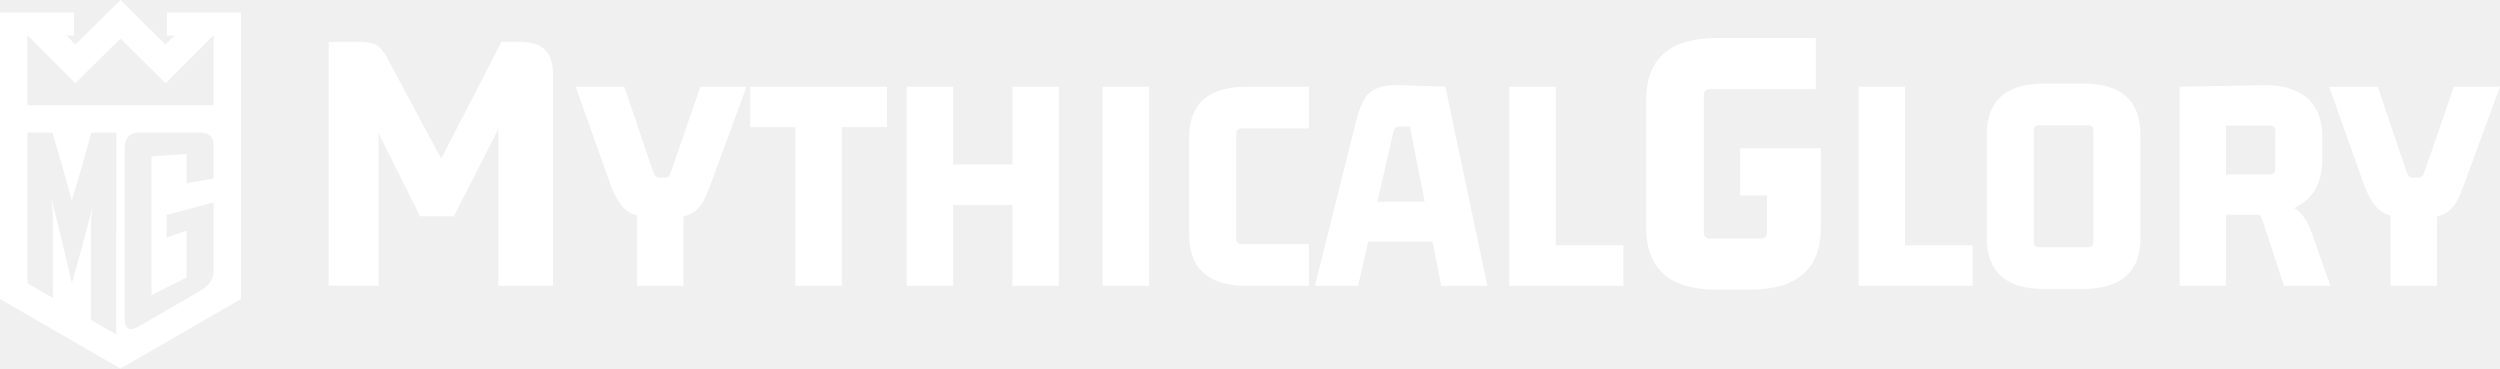
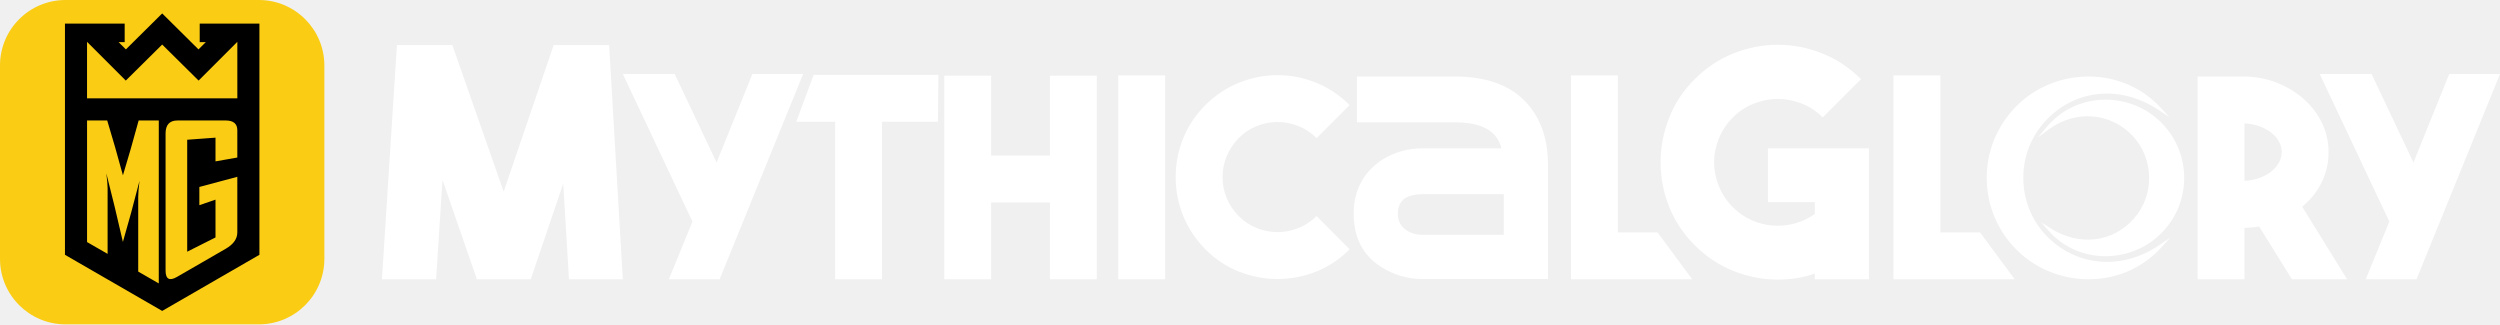
- <svg xmlns="http://www.w3.org/2000/svg" id="Layer_2" data-name="Layer 2" viewBox="0 0 1168.09 172.21">
+ <svg xmlns="http://www.w3.org/2000/svg" id="Layer_2" data-name="Layer 2" viewBox="0 0 1442.15 187.11">
  <defs>
    <style>
      .cls-1 {
+         fill: #facc14;
+       }
+ 
+       .cls-2 {
        fill-rule: evenodd;
      }

-       .cls-1, .cls-2 {
+       .cls-3 {
        fill: #fff;
      }
    </style>
  </defs>
  <g id="Layer_1-2" data-name="Layer 1">
    <g>
-       <path class="cls-1" d="M98.13,5.87h-20.12v10.76h3.5l-4.2,4.2L56.29,0l-21.03,20.82-4.2-4.2h3.5V5.87H0v133.84l56.29,32.5,56.29-32.5V5.87h-14.45ZM54.32,109.13v47.17c-1.99-1.15-3.97-2.29-5.95-3.43-1.98-1.15-3.97-2.29-5.95-3.43v-43.16c0-2.2.25-5.3.74-9.33-1.6,6.24-3.19,12.35-4.8,18.3-1.58,5.82-3.2,11.49-4.8,17.03-1.6-6.97-3.19-13.82-4.81-20.51-1.58-6.55-3.2-12.97-4.8-19.24.49,3.76.74,6.62.74,8.56v38.12c-1.99-1.14-3.97-2.29-5.95-3.43-1.98-1.14-3.96-2.28-5.94-3.43V61.93h11.66c1.52,5.02,3.05,10.14,4.55,15.38,1.53,5.34,3.04,10.81,4.56,16.38,1.52-5.01,3.05-10.13,4.55-15.37,1.53-5.34,3.03-10.81,4.55-16.39h11.67v47.19ZM12.79,49.14V16.44l22.43,22.43,21.07-20.87,21.07,20.87,22.43-22.43v32.7H12.79ZM99.79,83.41c-2.11.37-4.21.74-6.32,1.11-2.1.37-4.21.75-6.32,1.11v-13.73c-2.73.2-5.46.41-8.19.6-2.73.2-5.46.41-8.18.6v64.8c2.73-1.38,5.46-2.75,8.18-4.12,2.73-1.37,5.46-2.75,8.19-4.12v-21.87c-3.11,1.07-6.23,2.12-9.34,3.19v-10.55c3.66-.98,7.32-1.97,10.99-2.94,3.66-.98,7.33-1.95,10.99-2.94v32.21c-.02,3.72-2.24,6.85-6.65,9.41-4.71,2.72-9.41,5.44-14.12,8.15-4.7,2.72-9.41,5.43-14.12,8.14-4.41,2.54-6.63,1.32-6.64-3.63v-79.43c.02-4.95,2.29-7.45,6.81-7.47h28.07c4.41.03,6.63,1.89,6.65,5.58v15.9Z" />
+       <path class="cls-3" d="M319.4,26.01h31.98l7.9,135.09h-31.06l-3.31-55.14-18.75,55.14h-31.06l-19.85-57.34-3.68,57.34h-31.24l8.64-135.09h31.98l29.59,84.54,28.85-84.54Z" />
+       <path class="cls-3" d="M385.85,161.1l13.6-33.28-40.16-85.12h29.92l24.16,51.04,20.64-51.04h29.28l-48.16,118.4h-29.28Z" />
+       <path class="cls-3" d="M541.35,43.18l-.32,27.04h-32.24v90.88h-27.04v-90.88h-22.4l10-27.04h72Z" />
+       <path class="cls-3" d="M605.67,43.66h27.04v117.44h-27.04v-44.32h-33.92v44.32h-27.04V43.66h27.04v46.08h33.92v-46.08Z" />
+       <path class="cls-3" d="M672.13,161.1h-27.04V43.5h27.04v117.6Z" />
+       <path class="cls-3" d="M736.93,160.94c-7.58,0-14.96-1.41-22.16-4.24-7.2-2.82-13.68-7.12-19.44-12.88-5.55-5.65-9.79-12.02-12.72-19.12-2.94-7.09-4.4-14.58-4.4-22.48s1.46-15.54,4.4-22.64c2.93-7.09,7.17-13.41,12.72-18.96s12.26-10.08,19.52-12.96c7.25-2.88,14.64-4.32,22.16-4.32s14.88,1.44,22.08,4.32c7.2,2.88,13.68,7.2,19.44,12.96l-19.04,19.04c-3.09-3.09-6.61-5.41-10.56-6.96-3.95-1.54-7.95-2.32-12-2.32s-8.03.77-11.92,2.32c-3.9,1.55-7.39,3.87-10.48,6.96-2.99,3.1-5.28,6.56-6.88,10.4s-2.4,7.9-2.4,12.16.8,8.29,2.4,12.08c1.6,3.79,3.89,7.23,6.88,10.32,3.09,3.1,6.58,5.42,10.48,6.96,3.89,1.55,7.87,2.32,11.92,2.32s8.05-.77,12-2.32c3.94-1.55,7.46-3.87,10.56-6.96l19.04,19.2c-5.76,5.76-12.22,10.06-19.36,12.88-7.15,2.83-14.56,4.24-22.24,4.24Z" />
+       <path class="cls-3" d="M976.16,161.1h-69.92V43.5h27.04v90.56h22.88l20,27.04Z" />
+       <path class="cls-3" d="M1162.2,161.1h-69.92V43.5h27.04v90.56h22.88l20,27.04Z" />
+       <path class="cls-3" d="M1078.13,85.56v75.54h-31.25v-3.31c-3.43,1.23-6.96,2.11-10.57,2.67-3.62.55-7.2.83-10.75.83-8.7,0-17.22-1.65-25.55-4.96-8.33-3.31-15.81-8.27-22.42-14.89-6.62-6.62-11.55-14.06-14.79-22.33-3.25-8.27-4.87-16.75-4.87-25.46s1.62-17.21,4.87-25.55c3.25-8.33,8.18-15.81,14.79-22.42s14.09-11.58,22.42-14.89c8.33-3.31,16.85-4.96,25.55-4.96s17.21,1.65,25.55,4.96c8.33,3.31,15.81,8.27,22.42,14.89l-22.06,22.05c-3.55-3.55-7.6-6.22-12.13-7.99-4.53-1.78-9.13-2.67-13.78-2.67s-9.25.89-13.78,2.67c-4.54,1.78-8.58,4.44-12.13,7.99-3.55,3.56-6.25,7.6-8.09,12.13-1.84,4.53-2.76,9.13-2.76,13.78s.92,9.25,2.76,13.78c1.84,4.53,4.53,8.58,8.09,12.13,3.19,3.19,6.77,5.67,10.75,7.44,3.98,1.78,8.09,2.82,12.31,3.12,4.23.31,8.42-.09,12.59-1.19,4.16-1.1,8.02-2.94,11.58-5.51v-6.8h-27.02v-31.06h58.26Z" />
+       <path class="cls-3" d="M1303.24,130.7c-1.39.22-2.77.38-4.16.48-1.39.11-2.83.21-4.32.32v29.6h-27.04V44.14h27.04c6.72.11,13.01,1.33,18.88,3.67,5.87,2.34,11.01,5.49,15.44,9.43,4.42,3.94,7.89,8.52,10.4,13.74,2.5,5.22,3.76,10.81,3.76,16.78,0,6.29-1.33,12.12-4,17.5-2.67,5.38-6.4,10.04-11.2,13.98l25.92,41.86h-31.84l-18.88-30.4ZM1294.76,104.3c2.88-.11,5.62-.61,8.24-1.52,2.61-.9,4.9-2.1,6.88-3.6,1.97-1.49,3.52-3.22,4.64-5.2,1.12-1.97,1.68-4.08,1.68-6.32s-.56-4.32-1.68-6.24-2.67-3.62-4.64-5.12c-1.98-1.49-4.27-2.69-6.88-3.6-2.62-.9-5.36-1.41-8.24-1.52v33.12Z" />
+       <path class="cls-3" d="M1364.71,161.1l13.6-33.28-40.16-85.12h29.92l24.16,51.04,20.64-51.04h29.28l-48.16,118.4h-29.28Z" />
      <g>
-         <path class="cls-2" d="M249.21,20.28c6.1,1.56,9.15,6.4,9.15,14.54v98.72h-25.49V60.3l-20.82,40.74h-15.79l-19.38-38.77v71.25h-23.33V19.56h14.18c2.75,0,5.03.3,6.82.9,2.27.72,4.37,2.87,6.28,6.46l25.31,47.2,28.18-54.56h7.9c2.63,0,4.96.24,7,.72Z" />
-         <path class="cls-2" d="M297.68,133.53v-32.81c-1.46-.39-2.83-.97-4.1-1.76-3.22-2.05-6.06-6.45-8.5-13.18l-16.11-45.26h22.71l13.77,40.58c.39,1.08,1.17,1.71,2.34,1.9h3.08c1.07,0,1.85-.63,2.34-1.9l14.06-40.58h21.53l-16.7,45.41c-1.37,3.61-2.54,6.35-3.52,8.2-2.15,3.81-5.23,6.15-9.23,7.03v32.37h-21.68Z" />
-         <path class="cls-2" d="M371.65,133.53V59.41h-21.09v-18.9h63.87v18.9h-21.09v74.12h-21.68Z" />
-         <path class="cls-2" d="M473.02,95.74h-27.69v37.79h-21.68V40.52h21.68v36.33h27.69v-36.33h21.68v93.02h-21.68v-37.79Z" />
-         <path class="cls-2" d="M515.21,133.53V40.52h21.68v93.02h-21.68Z" />
-         <path class="cls-2" d="M611.59,133.53h-29.59c-17.38-.1-26.17-7.91-26.37-23.44v-46.14c.1-15.43,8.89-23.24,26.37-23.44h29.59v19.48h-31.93c-1.17.1-1.86.78-2.05,2.05v49.95c.1,1.17.78,1.86,2.05,2.05h31.93v19.48Z" />
-         <path class="cls-2" d="M673.41,133.53l-4.1-20.65h-30.03l-4.69,20.65h-20.21l19.04-76.17c1.46-5.86,3.17-10.06,5.13-12.6,2.93-3.61,8.15-5.27,15.67-4.98l21.09.73,19.63,93.02h-21.53ZM643.53,94.27h22.12l-6.88-35.16h-5.57c-.88.1-1.56.78-2.05,2.05l-7.62,33.11Z" />
-         <path class="cls-2" d="M758.52,133.53h-53.32V40.52h21.68v74.12h31.64v18.9Z" />
-         <path class="cls-2" d="M801.43,135.33c-21.3-.12-32.07-9.69-32.31-28.72v-60.13c.12-18.9,10.89-28.48,32.31-28.72h47.02v23.87h-49.9c-1.44.12-2.27.96-2.51,2.51v64.79c.12,1.44.96,2.27,2.51,2.51h24.59c1.44-.12,2.27-.96,2.51-2.51v-17.59h-12.56v-22.08h37.69v37.33c-.12,18.91-10.89,28.48-32.31,28.72h-17.05Z" />
-         <path class="cls-2" d="M921.71,133.53h-53.32V40.52h21.68v74.12h31.64v18.9Z" />
-         <path class="cls-2" d="M928.3,62.49c.1-15.43,8.88-23.24,26.37-23.44h19.04c17.38.1,26.17,7.91,26.37,23.44v49.07c-.1,15.43-8.89,23.24-26.37,23.44h-19.04c-17.38-.1-26.17-7.91-26.37-23.44v-49.07ZM952.32,58.53c-1.17.1-1.86.78-2.05,2.05v52.88c.1,1.17.78,1.86,2.05,2.05h23.73c1.17-.1,1.85-.78,2.05-2.05v-52.88c-.1-1.17-.78-1.85-2.05-2.05h-23.73Z" />
-         <path class="cls-2" d="M1018.39,133.53V40.52l39.55-.73c4.59-.1,8.74.49,12.45,1.76,9.76,3.42,14.65,10.89,14.65,22.41v11.28c0,.78-.05,1.61-.15,2.49-.68,9.08-4.98,15.58-12.89,19.48,3.22,1.96,5.81,5.47,7.76,10.55l9.08,25.78h-21.68l-10.11-30.91c-.1-.29-.2-.54-.29-.73-.39-1.07-1.12-1.61-2.2-1.61h-14.5v33.25h-21.68ZM1040.07,58.68v22.85h20.95c1.17-.1,1.85-.78,2.05-2.05v-18.75c-.1-1.17-.78-1.85-2.05-2.05h-20.95Z" />
-         <path class="cls-2" d="M1116.97,133.53v-32.81c-1.46-.39-2.83-.97-4.1-1.76-3.22-2.05-6.06-6.45-8.5-13.18l-16.11-45.26h22.71l13.77,40.58c.39,1.08,1.17,1.71,2.34,1.9h3.08c1.07,0,1.85-.63,2.34-1.9l14.06-40.58h21.53l-16.7,45.41c-1.37,3.61-2.54,6.35-3.52,8.2-2.15,3.81-5.23,6.15-9.23,7.03v32.37h-21.68Z" />
+         <rect class="cls-1" width="187.11" height="187.11" rx="37.8" ry="37.8" />
+         <path class="cls-2" d="M135.25,13.6h-20.05v10.72h3.49l-4.18,4.18-20.95-20.75-20.95,20.75-4.18-4.18h3.49v-10.72h-34.45v133.38l56.09,32.38,56.09-32.38V13.6h-14.4ZM91.59,116.49v47.01c-1.98-1.15-3.96-2.28-5.93-3.42-1.98-1.14-3.95-2.29-5.93-3.42v-43.01c0-2.19.25-5.29.74-9.3-1.6,6.22-3.18,12.31-4.79,18.23-1.58,5.8-3.19,11.45-4.78,16.97-1.6-6.95-3.18-13.77-4.79-20.43-1.58-6.53-3.19-12.92-4.78-19.17.48,3.74.74,6.6.74,8.53v37.98c-1.98-1.14-3.96-2.29-5.93-3.42-1.97-1.14-3.95-2.28-5.92-3.41v-70.15h11.62c1.51,5,3.03,10.11,4.53,15.33,1.52,5.32,3.03,10.78,4.54,16.33,1.51-4.99,3.03-10.1,4.53-15.32,1.52-5.32,3.02-10.77,4.54-16.33h11.62v47.03ZM50.21,56.72V24.13l22.35,22.35,21-20.79,21,20.79,22.35-22.35v32.59H50.21ZM136.9,90.87c-2.1.37-4.2.74-6.3,1.11-2.1.37-4.2.74-6.29,1.11v-13.68c-2.72.2-5.44.4-8.16.6-2.72.2-5.44.4-8.16.6v64.58c2.72-1.37,5.44-2.74,8.16-4.11,2.72-1.37,5.44-2.74,8.16-4.11v-21.79c-3.1,1.06-6.21,2.12-9.31,3.18v-10.51c3.65-.98,7.3-1.96,10.95-2.93,3.65-.97,7.3-1.95,10.95-2.93v32.1c-.02,3.71-2.23,6.83-6.63,9.38-4.69,2.71-9.38,5.42-14.07,8.13-4.69,2.71-9.38,5.41-14.07,8.12-4.4,2.53-6.6,1.32-6.62-3.62v-79.15c.02-4.94,2.28-7.42,6.79-7.45h27.97c4.39.03,6.6,1.88,6.63,5.56v15.85Z" />
+       </g>
+       <path class="cls-3" d="M879.23,57.88c-9.13-9.12-22.58-13.74-39.95-13.74h-56.52v26.44h56.52c15.52,0,24.33,4.91,26.84,14.98h-45.67c-8.48,0-16.43,2.32-23.62,6.89l-.03.02-.03.02c-10.55,7.26-15.89,17.61-15.89,30.76,0,13.84,5.37,24.2,15.97,30.81,7.18,4.56,15.13,6.88,23.61,6.88h72.52v-65.93c0-15.5-4.62-27.99-13.74-37.13ZM867.47,111.99v23.45h-47.02c-3.99,0-7.29-1.09-10.09-3.34-2.69-2.13-3.99-5.03-3.99-8.85s1.27-6.64,3.88-8.77c2.79-1.65,6.22-2.48,10.19-2.48h47.02Z" />
+       <g>
+         <path class="cls-3" d="M1179.75,135.21c-16.71-18.19-16.8-46.75-.2-65.01,17-18.71,43.28-21.5,65.39-6.93l6.52,4.3-5.33-5.71c-10.51-11.26-24.96-17.55-40.69-17.72-16.12-.17-31.65,6.2-42.65,17.48-10.94,11.23-16.89,26-16.73,41.58.15,15.59,6.39,30.23,17.56,41.23,10.8,10.64,25.73,16.66,41.17,16.66.52,0,1.05,0,1.58-.02,15.64-.42,29.93-6.86,40.24-18.16l5.38-5.9-6.59,4.5c-21.65,14.78-48.65,12.19-65.64-6.31Z" />
+         <path class="cls-3" d="M1183,131.74l-5.52-3.49,4.32,4.9c8.05,9.12,19.29,14.32,31.63,14.63.39,0,.78.01,1.17.01,12.23,0,23.99-4.88,32.41-13.49,8.65-8.85,13.25-20.5,12.94-32.79-.3-12.28-5.46-23.66-14.52-32.05-8.99-8.33-21.24-12.67-33.6-11.88-12.26.77-23.31,6.32-31.13,15.64l-5.03,6,6.3-4.65c15.29-11.3,35.58-9.7,48.26,3.8,12.36,13.16,12.74,34.05.86,47.57-12.25,13.94-31.57,16.28-48.09,5.82Z" />
      </g>
    </g>
  </g>
</svg>
